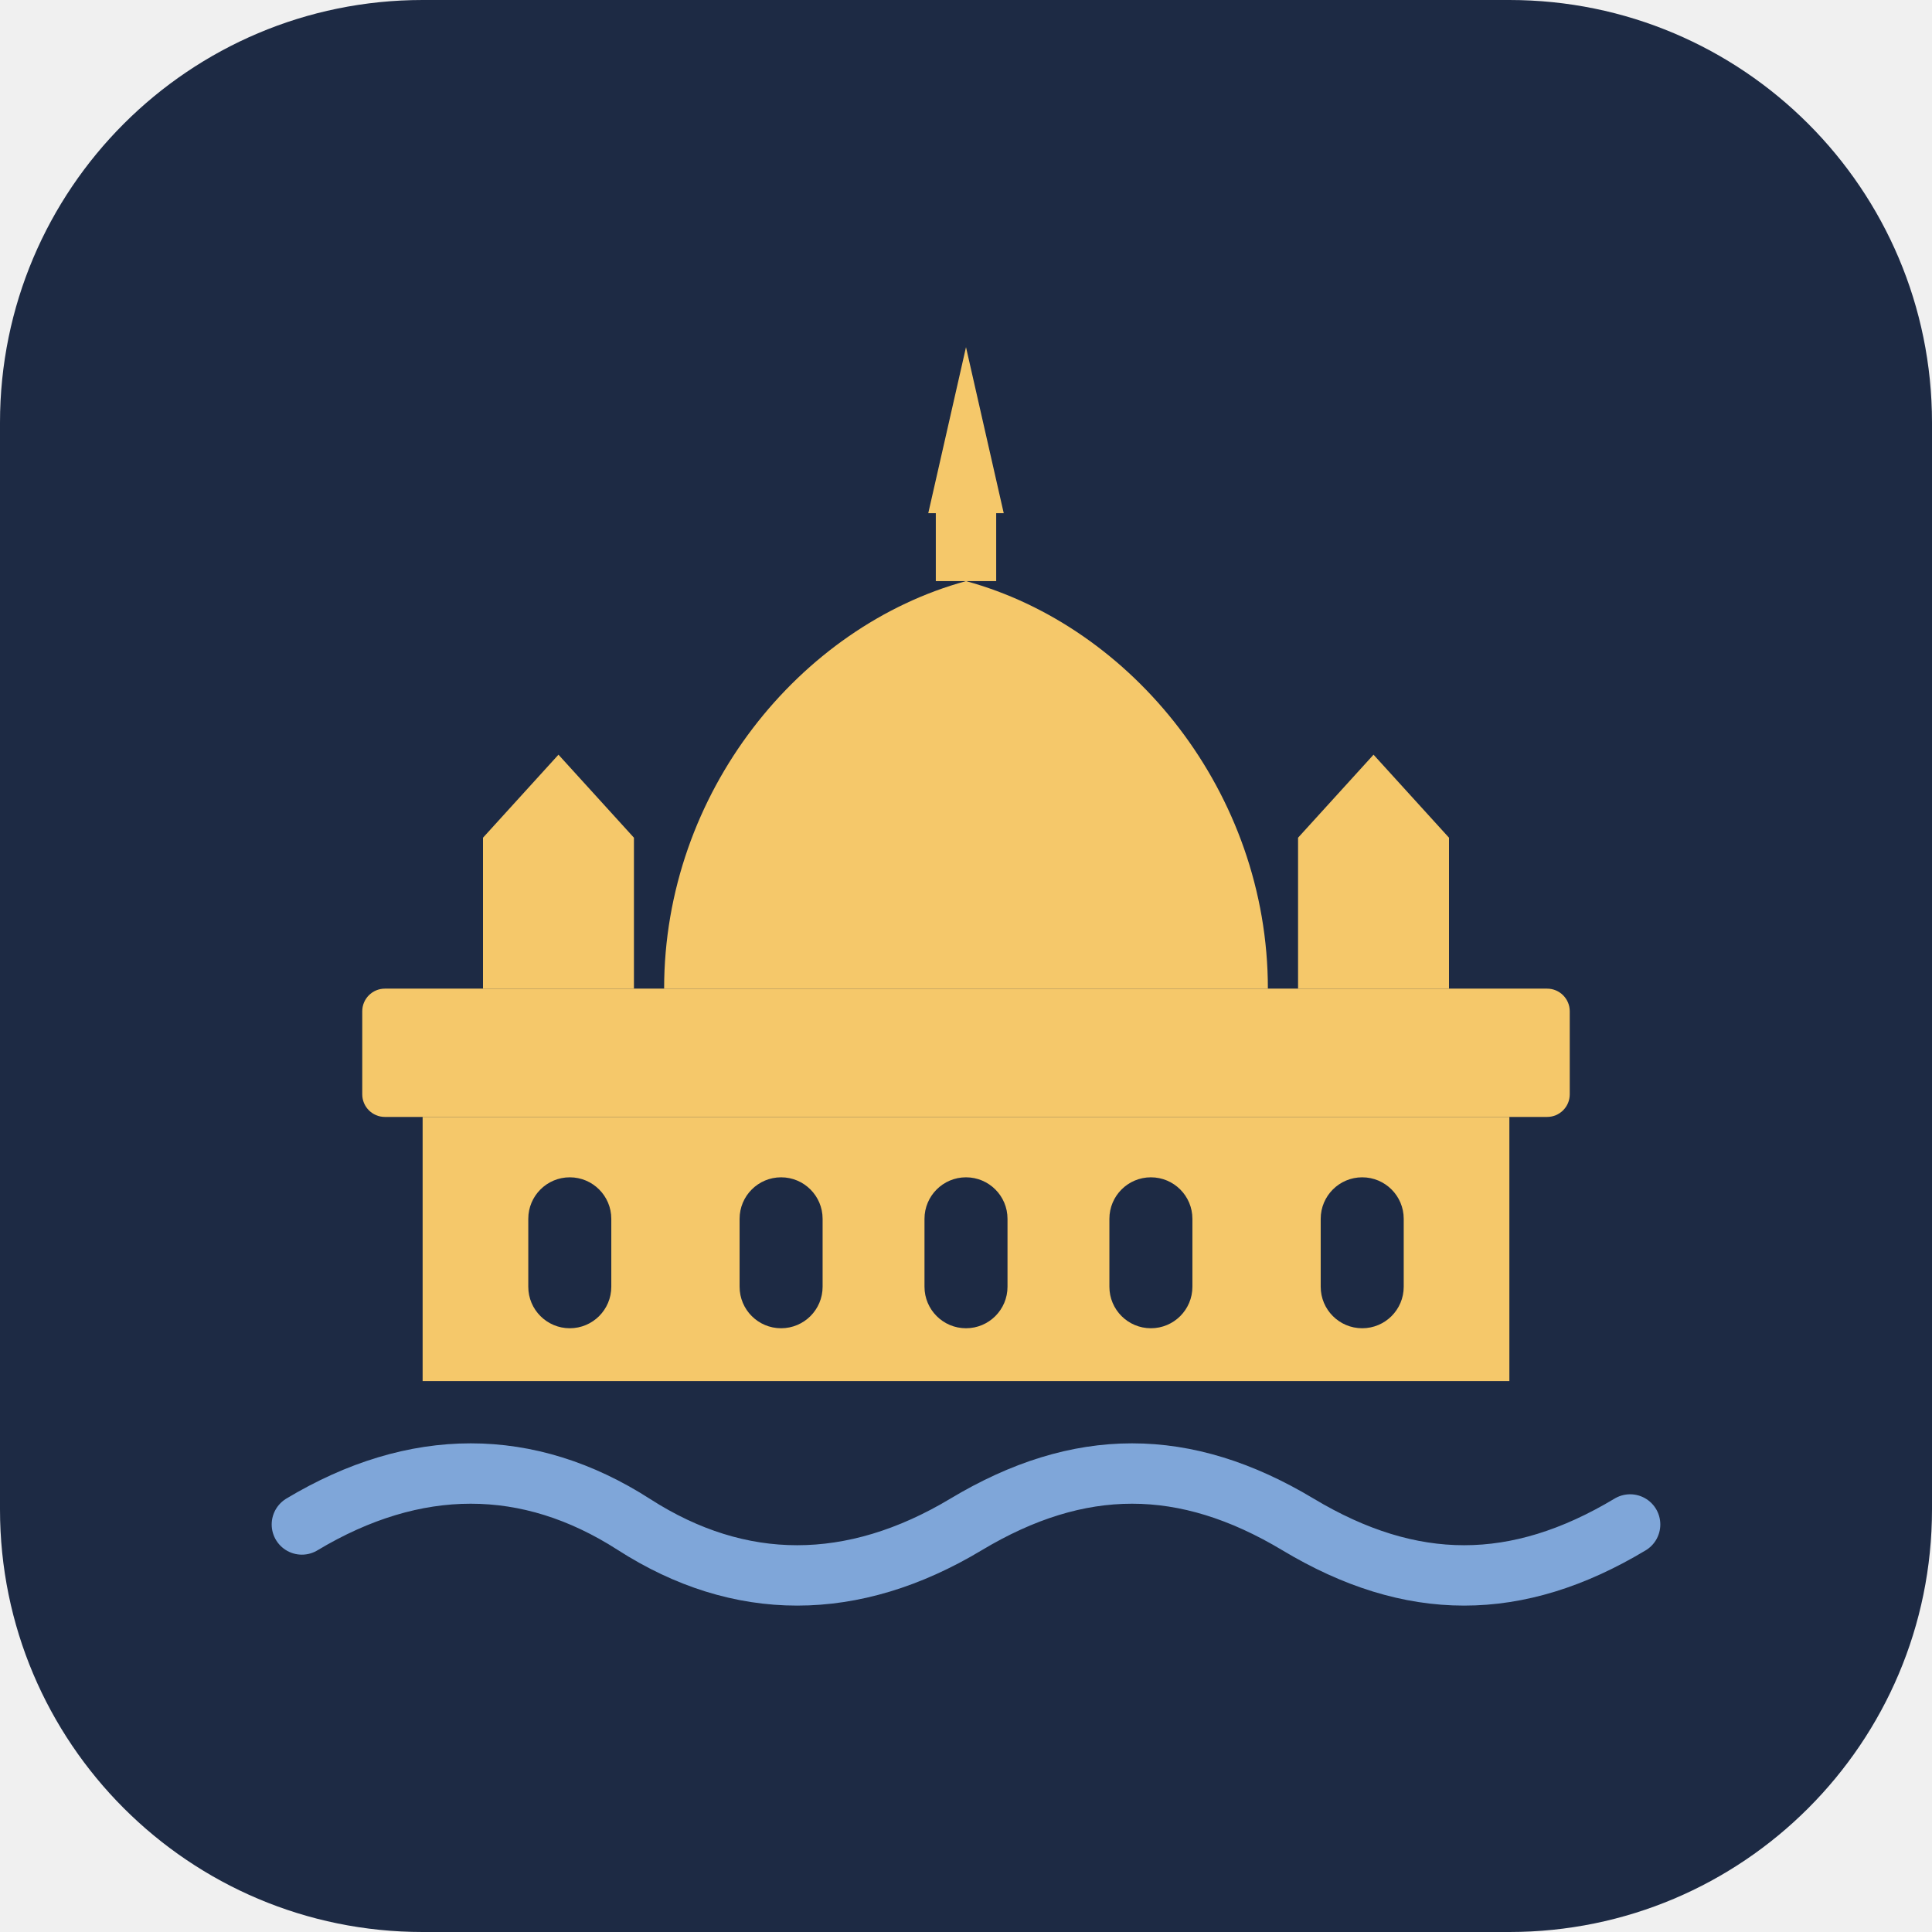
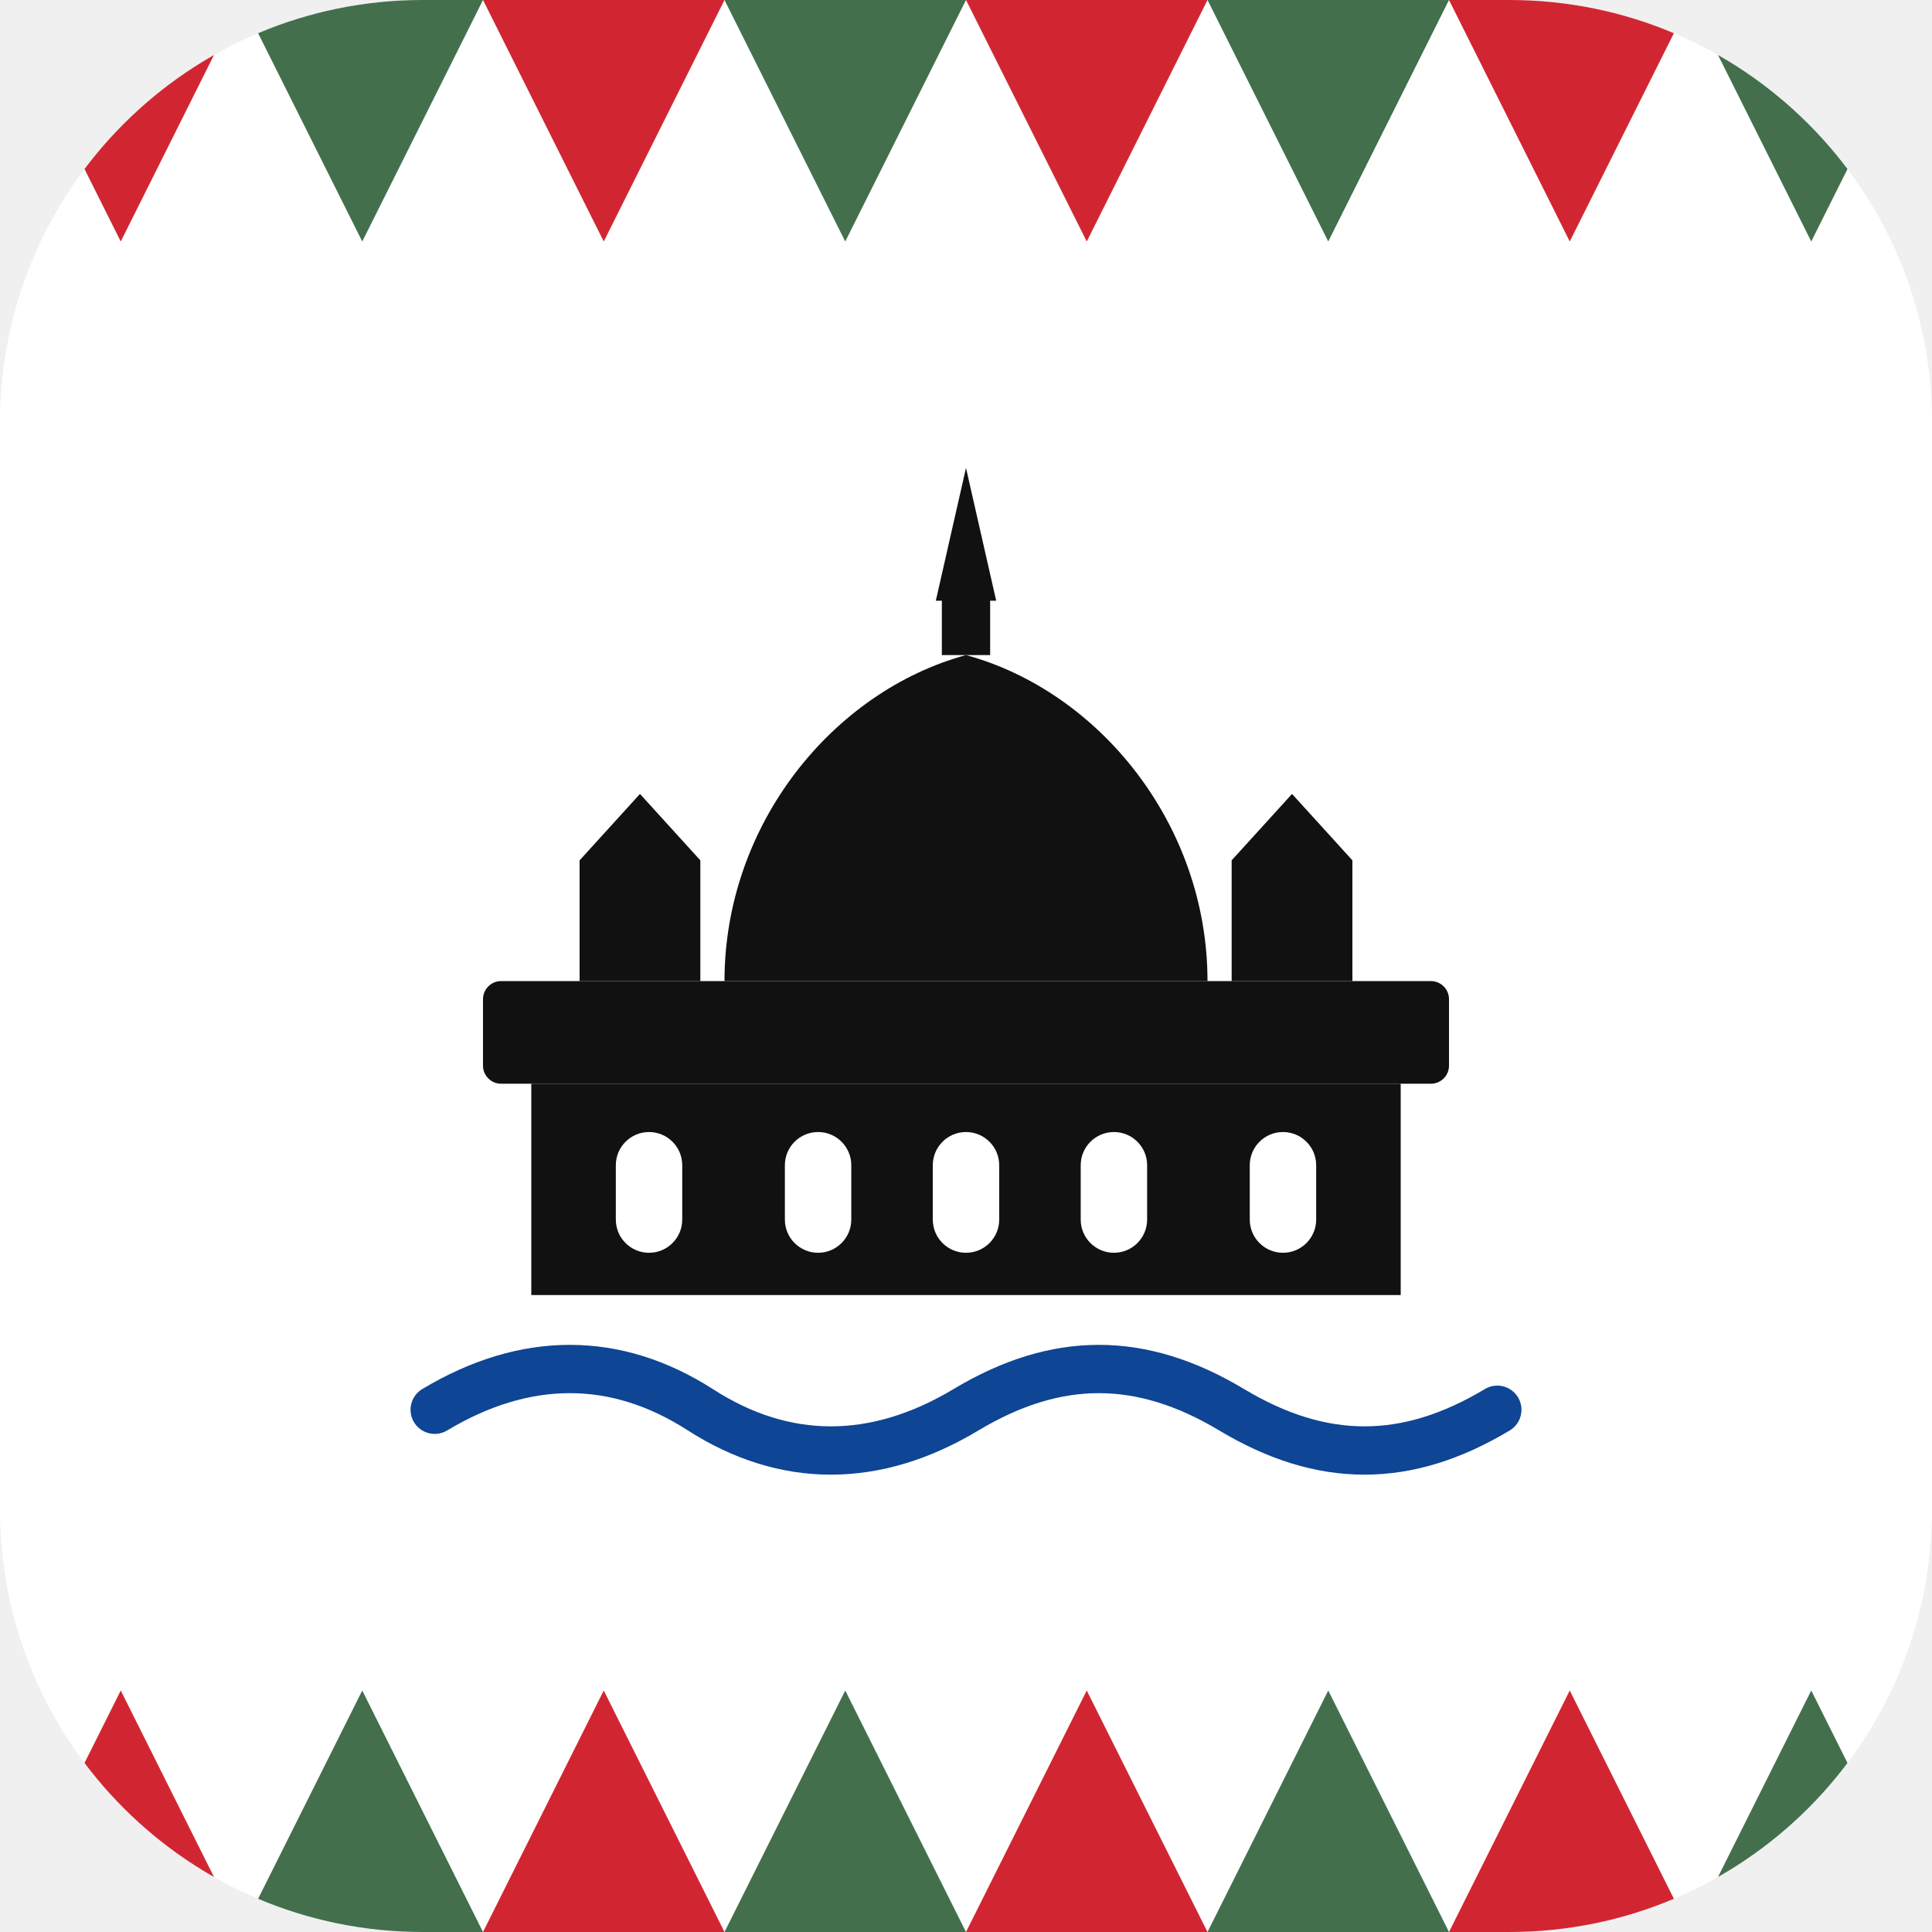
<svg xmlns="http://www.w3.org/2000/svg" viewBox="0 0 512 512">
-   <rect width="512" height="512" rx="112" fill="#1d2a44" />
-   <g fill="#f5c86a">
-     <path d="M256 92l10 44h-20z" />
-     <rect x="248" y="132" width="16" height="22" />
-     <path d="M176 262c0-52 36-96 80-108 44 12 80 56 80 108z" />
-     <rect x="96" y="262" width="320" height="34" rx="6" />
-     <rect x="112" y="296" width="288" height="70" />
-     <path d="M128 262v-40l20-22 20 22v40zM344 262v-40l20-22 20 22v40z" />
+   <defs>
+     <clipPath id="tile">
+       <rect width="512" height="512" rx="112" />
+     </clipPath>
+   </defs>
+   <g clip-path="url(#tile)">
+     <rect width="512" height="512" fill="#ffffff" />
+     <polygon points="0,0 64,0 32,64" fill="#d12631" />
+     <polygon points="64,0 128,0 96,64" fill="#436f4d" />
+     <polygon points="128,0 192,0 160,64" fill="#d12631" />
+     <polygon points="192,0 256,0 224,64" fill="#436f4d" />
+     <polygon points="256,0 320,0 288,64" fill="#d12631" />
+     <polygon points="320,0 384,0 352,64" fill="#436f4d" />
+     <polygon points="384,0 448,0 416,64" fill="#d12631" />
+     <polygon points="448,0 512,0 480,64" fill="#436f4d" />
+     <polygon points="0,512 64,512 32,448" fill="#d12631" />
+     <polygon points="64,512 128,512 96,448" fill="#436f4d" />
+     <polygon points="128,512 192,512 160,448" fill="#d12631" />
+     <polygon points="192,512 256,512 224,448" fill="#436f4d" />
+     <polygon points="256,512 320,512 288,448" fill="#d12631" />
+     <polygon points="320,512 384,512 352,448" fill="#436f4d" />
+     <polygon points="384,512 448,512 416,448" fill="#d12631" />
+     <polygon points="448,512 512,512 480,448" fill="#436f4d" />
  </g>
-   <g fill="#1d2a44">
-     <rect x="140" y="312" width="22" height="40" rx="11" />
-     <rect x="196" y="312" width="22" height="40" rx="11" />
-     <rect x="245" y="312" width="22" height="40" rx="11" />
-     <rect x="294" y="312" width="22" height="40" rx="11" />
-     <rect x="350" y="312" width="22" height="40" rx="11" />
+   <g transform="translate(256 252) scale(0.8) translate(-256 -252)">
+     <g fill="#111111">
+       <path d="M256 92l10 44h-20z" />
+       <rect x="248" y="132" width="16" height="22" />
+       <path d="M176 262c0-52 36-96 80-108 44 12 80 56 80 108z" />
+       <rect x="96" y="262" width="320" height="34" rx="6" />
+       <rect x="112" y="296" width="288" height="70" />
+       <path d="M128 262v-40l20-22 20 22v40zM344 262v-40l20-22 20 22v40z" />
+     </g>
+     <g fill="#ffffff">
+       <rect x="140" y="312" width="22" height="40" rx="11" />
+       <rect x="196" y="312" width="22" height="40" rx="11" />
+       <rect x="245" y="312" width="22" height="40" rx="11" />
+       <rect x="294" y="312" width="22" height="40" rx="11" />
+       <rect x="350" y="312" width="22" height="40" rx="11" />
+     </g>
+     <path d="M80 404c30-18 60-18 88 0s58 18 88 0 58-18 88 0 58 18 88 0" fill="none" stroke="#0e4594" stroke-width="16" stroke-linecap="round" />
  </g>
-   <path d="M80 404c30-18 60-18 88 0s58 18 88 0 58-18 88 0 58 18 88 0" fill="none" stroke="#7fa6d9" stroke-width="16" stroke-linecap="round" />
</svg>
